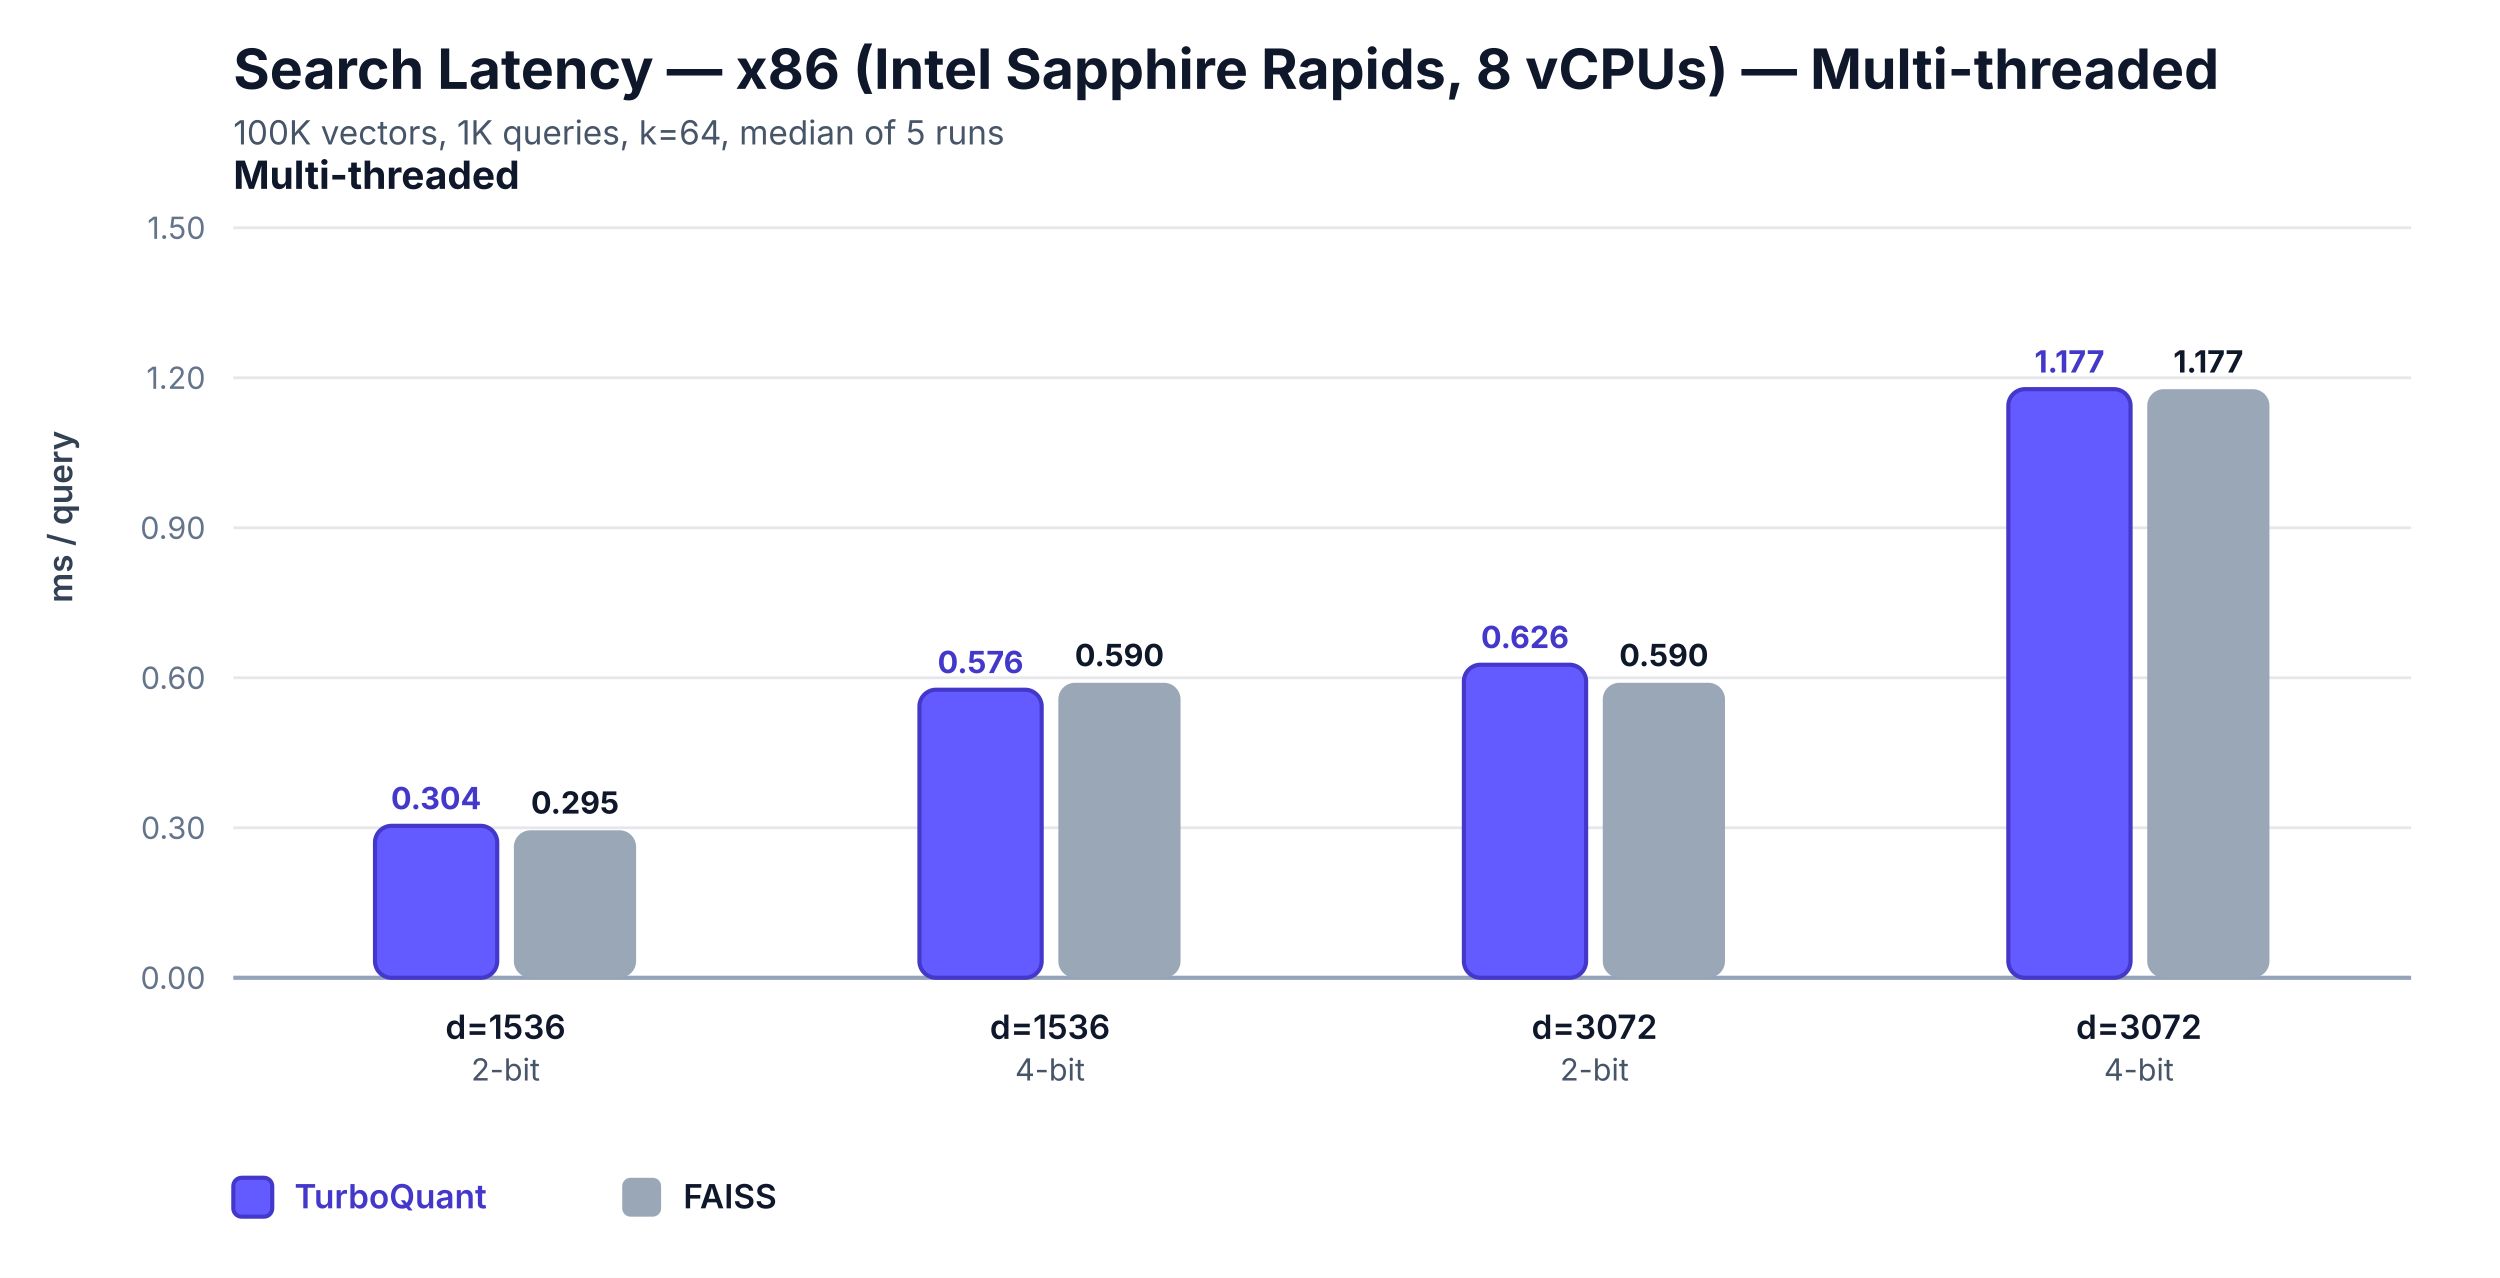
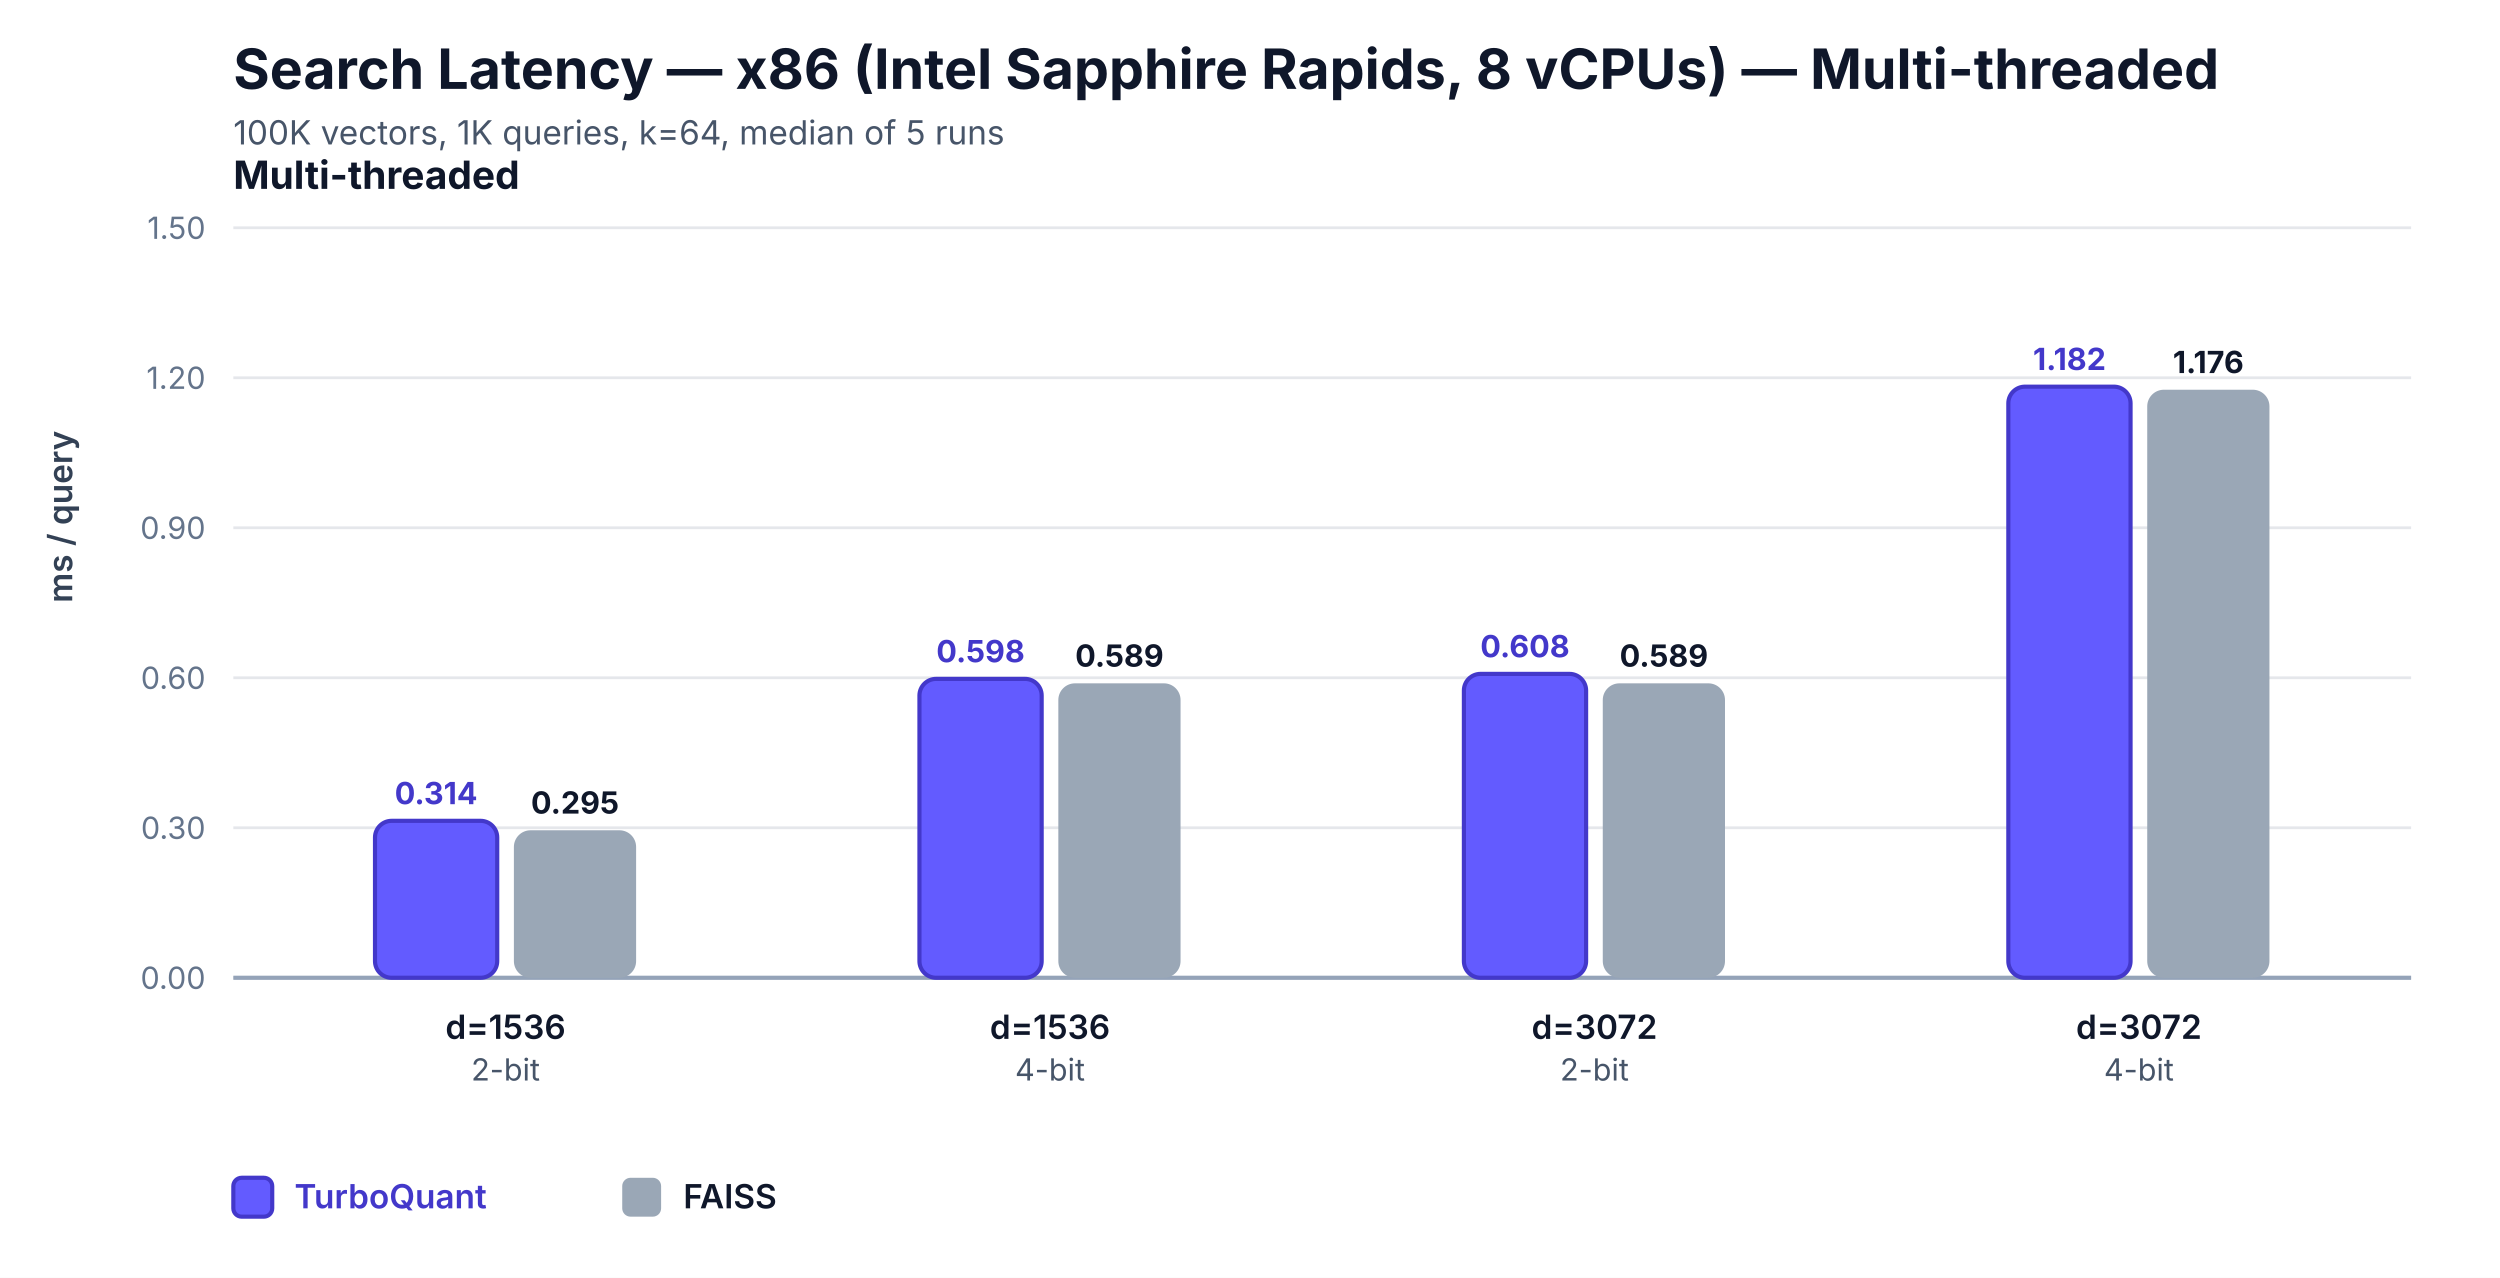
<svg xmlns="http://www.w3.org/2000/svg" width="900" height="460" viewBox="0 0 900 460" role="img" aria-label="Search Latency — x86 (Intel Sapphire Rapids, 8 vCPUs) — Multi-threaded">
  <style>
  .title { font: 700 20px -apple-system, BlinkMacSystemFont, "Segoe UI", sans-serif; fill: #0f172a; }
  .subtitle { font: 400 12px -apple-system, BlinkMacSystemFont, "Segoe UI", sans-serif; fill: #475569; }
  .panel { font: 700 14px -apple-system, BlinkMacSystemFont, "Segoe UI", sans-serif; fill: #0f172a; }
  .label { font: 600 12px -apple-system, BlinkMacSystemFont, "Segoe UI", sans-serif; fill: #0f172a; }
  .secondary { font: 400 11px -apple-system, BlinkMacSystemFont, "Segoe UI", sans-serif; fill: #475569; }
  .tick { font: 400 11px -apple-system, BlinkMacSystemFont, "Segoe UI", sans-serif; fill: #64748b; }
  .value { font: 700 11px -apple-system, BlinkMacSystemFont, "Segoe UI", sans-serif; fill: #0f172a; }
  .value-accent { font: 700 11px -apple-system, BlinkMacSystemFont, "Segoe UI", sans-serif; fill: #4338ca; }
  .axis { font: 600 12px -apple-system, BlinkMacSystemFont, "Segoe UI", sans-serif; fill: #334155; }
  .legend { font: 600 12px -apple-system, BlinkMacSystemFont, "Segoe UI", sans-serif; fill: #0f172a; }
</style>
  <rect width="100%" height="100%" fill="#ffffff" />
  <text x="84" y="32" class="title">Search Latency — x86 (Intel Sapphire Rapids, 8 vCPUs) — Multi-threaded</text>
  <text x="84" y="52" class="subtitle">100K vectors, 1K queries, k=64, median of 5 runs</text>
  <line x1="84" y1="352.0" x2="868" y2="352.0" stroke="#e5e7eb" stroke-width="1" />
  <text x="74" y="356.0" text-anchor="end" class="tick">0.00</text>
  <line x1="84" y1="298.0" x2="868" y2="298.0" stroke="#e5e7eb" stroke-width="1" />
  <text x="74" y="302.0" text-anchor="end" class="tick">0.30</text>
  <line x1="84" y1="244.0" x2="868" y2="244.0" stroke="#e5e7eb" stroke-width="1" />
  <text x="74" y="248.0" text-anchor="end" class="tick">0.60</text>
  <line x1="84" y1="190.0" x2="868" y2="190.0" stroke="#e5e7eb" stroke-width="1" />
  <text x="74" y="194.0" text-anchor="end" class="tick">0.90</text>
  <line x1="84" y1="136.0" x2="868" y2="136.0" stroke="#e5e7eb" stroke-width="1" />
  <text x="74" y="140.0" text-anchor="end" class="tick">1.20</text>
  <line x1="84" y1="82.0" x2="868" y2="82.0" stroke="#e5e7eb" stroke-width="1" />
  <text x="74" y="86.0" text-anchor="end" class="tick">1.50</text>
  <line x1="84" y1="352.0" x2="868" y2="352.0" stroke="#94a3b8" stroke-width="1.5" />
  <text x="84" y="68" class="panel">Multi-threaded</text>
-   <rect x="135.0" y="297.3" width="44" height="54.7" rx="6" fill="#635bff" stroke="#4338ca" stroke-width="1.5" />
+   <rect x="135.0" y="295.5" width="44" height="56.5" rx="6" fill="#635bff" stroke="#4338ca" stroke-width="1.5" />
  <rect x="185.0" y="298.9" width="44" height="53.1" rx="6" fill="#9aa7b6" />
-   <text x="157.0" y="291.3" text-anchor="middle" class="value-accent">0.304</text>
+   <text x="157.0" y="289.5" text-anchor="middle" class="value-accent">0.314</text>
  <text x="207.0" y="292.9" text-anchor="middle" class="value">0.295</text>
  <text x="182.0" y="374" text-anchor="middle" class="label">d=1536</text>
  <text x="182.0" y="389" text-anchor="middle" class="secondary">2-bit</text>
-   <rect x="331.0" y="248.3" width="44" height="103.7" rx="6" fill="#635bff" stroke="#4338ca" stroke-width="1.5" />
-   <rect x="381.0" y="245.8" width="44" height="106.2" rx="6" fill="#9aa7b6" />
-   <text x="353.0" y="242.3" text-anchor="middle" class="value-accent">0.576</text>
-   <text x="403.0" y="239.8" text-anchor="middle" class="value">0.590</text>
+   <rect x="331.0" y="244.4" width="44" height="107.6" rx="6" fill="#635bff" stroke="#4338ca" stroke-width="1.5" />
+   <rect x="381.0" y="246.0" width="44" height="106.0" rx="6" fill="#9aa7b6" />
+   <text x="353.0" y="238.4" text-anchor="middle" class="value-accent">0.598</text>
+   <text x="403.0" y="240.0" text-anchor="middle" class="value">0.589</text>
  <text x="378.0" y="374" text-anchor="middle" class="label">d=1536</text>
  <text x="378.0" y="389" text-anchor="middle" class="secondary">4-bit</text>
-   <rect x="527.0" y="239.3" width="44" height="112.7" rx="6" fill="#635bff" stroke="#4338ca" stroke-width="1.5" />
-   <rect x="577.0" y="245.8" width="44" height="106.2" rx="6" fill="#9aa7b6" />
-   <text x="549.0" y="233.3" text-anchor="middle" class="value-accent">0.626</text>
-   <text x="599.0" y="239.8" text-anchor="middle" class="value">0.590</text>
+   <rect x="527.0" y="242.6" width="44" height="109.4" rx="6" fill="#635bff" stroke="#4338ca" stroke-width="1.5" />
+   <rect x="577.0" y="246.0" width="44" height="106.0" rx="6" fill="#9aa7b6" />
+   <text x="549.0" y="236.6" text-anchor="middle" class="value-accent">0.608</text>
+   <text x="599.0" y="240.0" text-anchor="middle" class="value">0.589</text>
  <text x="574.0" y="374" text-anchor="middle" class="label">d=3072</text>
  <text x="574.0" y="389" text-anchor="middle" class="secondary">2-bit</text>
-   <rect x="723.0" y="140.1" width="44" height="211.9" rx="6" fill="#635bff" stroke="#4338ca" stroke-width="1.5" />
-   <rect x="773.0" y="140.1" width="44" height="211.9" rx="6" fill="#9aa7b6" />
-   <text x="745.0" y="134.1" text-anchor="middle" class="value-accent">1.177</text>
-   <text x="795.0" y="134.1" text-anchor="middle" class="value">1.177</text>
+   <rect x="723.0" y="139.2" width="44" height="212.8" rx="6" fill="#635bff" stroke="#4338ca" stroke-width="1.5" />
+   <rect x="773.0" y="140.3" width="44" height="211.7" rx="6" fill="#9aa7b6" />
+   <text x="745.0" y="133.2" text-anchor="middle" class="value-accent">1.182</text>
+   <text x="795.0" y="134.3" text-anchor="middle" class="value">1.176</text>
  <text x="770.0" y="374" text-anchor="middle" class="label">d=3072</text>
  <text x="770.0" y="389" text-anchor="middle" class="secondary">4-bit</text>
  <text x="26" y="217.0" transform="rotate(-90, 26, 217.0)" class="axis">ms / query</text>
  <rect x="84" y="424" width="14" height="14" rx="3" fill="#635bff" stroke="#4338ca" stroke-width="1.5" />
  <text x="106" y="435" class="legend" style="fill: #4338ca;">TurboQuant</text>
  <rect x="224" y="424" width="14" height="14" rx="3" fill="#9aa7b6" />
  <text x="246" y="435" class="legend">FAISS</text>
</svg>
